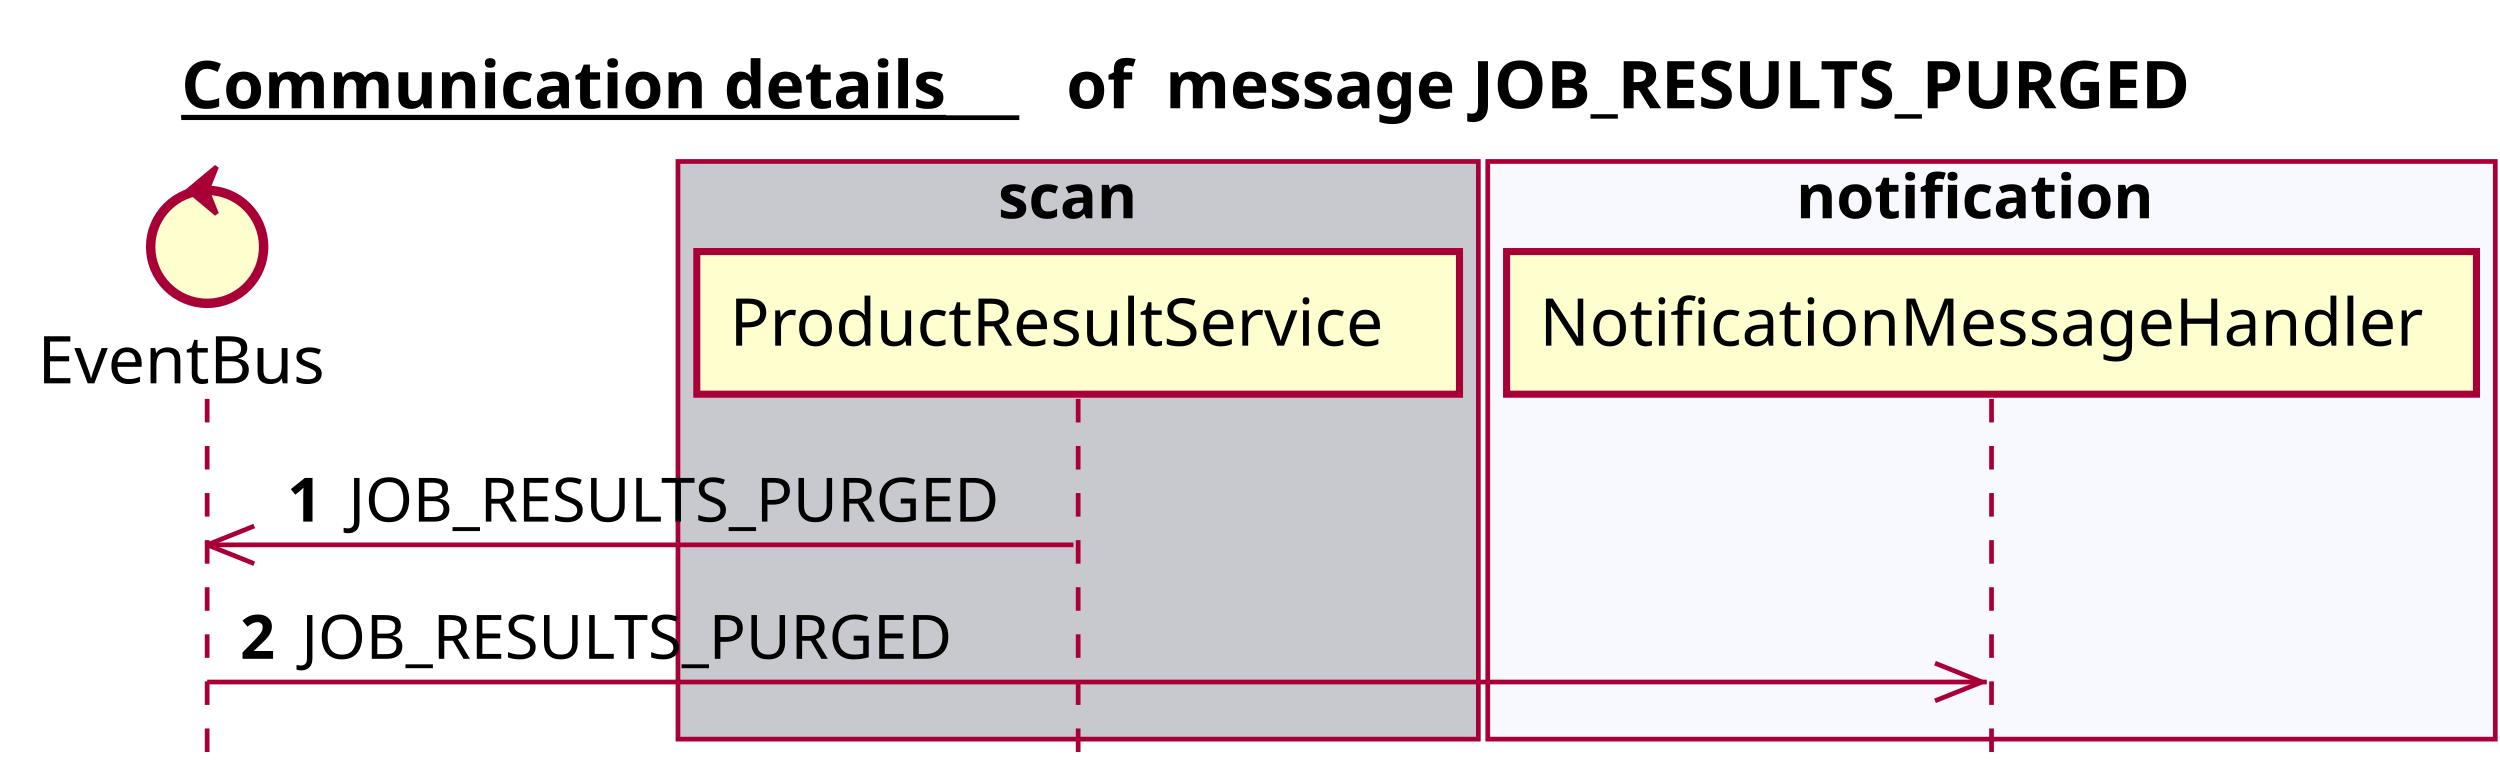
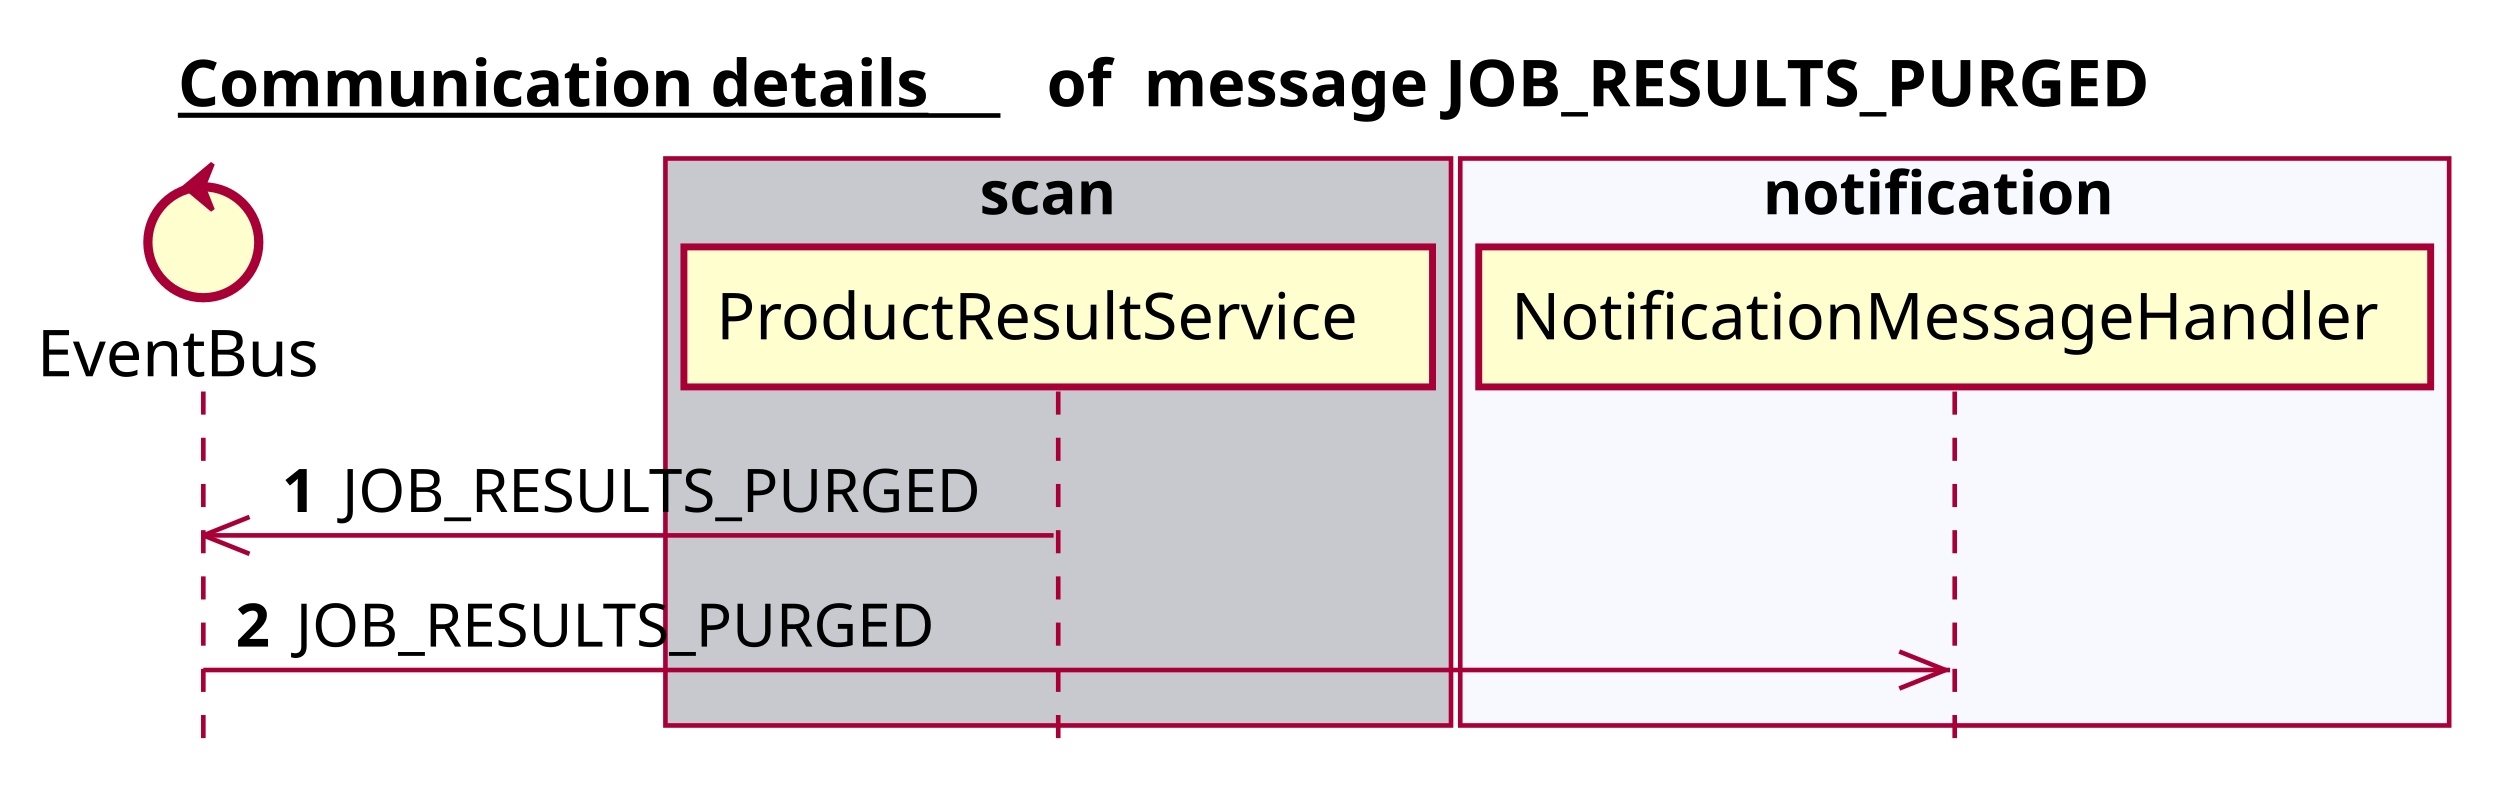
- <svg xmlns="http://www.w3.org/2000/svg" contentScriptType="application/ecmascript" contentStyleType="text/css" height="163px" preserveAspectRatio="none" style="width:531px;height:163px;" version="1.1" viewBox="0 0 531 163" width="531px" zoomAndPan="magnify">
+ <svg xmlns="http://www.w3.org/2000/svg" contentScriptType="application/ecmascript" contentStyleType="text/css" height="174px" preserveAspectRatio="none" style="width:541px;height:174px;" version="1.1" viewBox="0 0 541 174" width="541px" zoomAndPan="magnify">
  <defs />
  <g>
    <text fill="#000000" font-family="sans-serif" font-size="14" font-weight="bold" lengthAdjust="spacingAndGlyphs" text-decoration="underline" textLength="178" x="38.5" y="22.995">Communication details</text>
    <line style="stroke: #000000; stroke-width: 1.0;" x1="38.5" x2="216.5" y1="24.995" y2="24.995" />
    <text fill="#000000" font-family="sans-serif" font-size="14" font-weight="bold" lengthAdjust="spacingAndGlyphs" textLength="16" x="226.5" y="22.995">of</text>
    <text fill="#000000" font-family="sans-serif" font-size="14" font-weight="bold" lengthAdjust="spacingAndGlyphs" textLength="248" x="247.5" y="22.995">message JOB_RESULTS_PURGED</text>
    <rect fill="#C8C8CF" height="122.695" style="stroke: #A80036; stroke-width: 1.0;" width="170" x="144" y="34.297" />
    <text fill="#000000" font-family="sans-serif" font-size="13" font-weight="bold" lengthAdjust="spacingAndGlyphs" textLength="34" x="212" y="46.364">scan</text>
    <rect fill="#F8F8FF" height="122.695" style="stroke: #A80036; stroke-width: 1.0;" width="214" x="316" y="34.297" />
    <text fill="#000000" font-family="sans-serif" font-size="13" font-weight="bold" lengthAdjust="spacingAndGlyphs" textLength="83" x="381.5" y="46.364">notification</text>
    <line style="stroke: #A80036; stroke-width: 1.0; stroke-dasharray: 5.0,5.0;" x1="44" x2="44" y1="84.727" y2="162.992" />
    <line style="stroke: #A80036; stroke-width: 1.0; stroke-dasharray: 5.0,5.0;" x1="229" x2="229" y1="84.727" y2="162.992" />
    <line style="stroke: #A80036; stroke-width: 1.0; stroke-dasharray: 5.0,5.0;" x1="423" x2="423" y1="84.727" y2="162.992" />
    <text fill="#000000" font-family="sans-serif" font-size="14" lengthAdjust="spacingAndGlyphs" textLength="66" x="8" y="81.425">EventBus</text>
    <ellipse cx="44" cy="52.43" fill="#FEFECE" rx="12" ry="12" style="stroke: #A80036; stroke-width: 2.0;" />
    <polygon fill="#A80036" points="40,40.43,46,35.43,44,40.43,46,45.43,40,40.43" style="stroke: #A80036; stroke-width: 1.0;" />
    <rect fill="#FEFECE" height="30.297" style="stroke: #A80036; stroke-width: 1.5;" width="162" x="148" y="53.43" />
    <text fill="#000000" font-family="sans-serif" font-size="14" lengthAdjust="spacingAndGlyphs" textLength="148" x="155" y="73.425">ProductResultService</text>
    <rect fill="#FEFECE" height="30.297" style="stroke: #A80036; stroke-width: 1.5;" width="206" x="320" y="53.43" />
    <text fill="#000000" font-family="sans-serif" font-size="14" lengthAdjust="spacingAndGlyphs" textLength="192" x="327" y="73.425">NotificationMessageHandler</text>
-     <line style="stroke: #A80036; stroke-width: 1.0;" x1="44" x2="54" y1="115.727" y2="111.727" />
-     <line style="stroke: #A80036; stroke-width: 1.0;" x1="44" x2="54" y1="115.727" y2="119.727" />
-     <line style="stroke: #A80036; stroke-width: 1.0;" x1="44" x2="228" y1="115.727" y2="115.727" />
+     <line style="stroke: #A80036; stroke-width: 1.0;" x1="44" x2="54" y1="115.859" y2="111.859" />
+     <line style="stroke: #A80036; stroke-width: 1.0;" x1="44" x2="54" y1="115.859" y2="119.859" />
+     <line style="stroke: #A80036; stroke-width: 1.0;" x1="44" x2="228" y1="115.859" y2="115.859" />
    <text fill="#000000" font-family="sans-serif" font-size="13" font-weight="bold" lengthAdjust="spacingAndGlyphs" textLength="9" x="61" y="110.793">1</text>
    <text fill="#000000" font-family="sans-serif" font-size="13" lengthAdjust="spacingAndGlyphs" textLength="148" x="74" y="110.793">JOB_RESULTS_PURGED</text>
-     <line style="stroke: #A80036; stroke-width: 1.0;" x1="421" x2="411" y1="144.859" y2="140.859" />
-     <line style="stroke: #A80036; stroke-width: 1.0;" x1="421" x2="411" y1="144.859" y2="148.859" />
-     <line style="stroke: #A80036; stroke-width: 1.0;" x1="44" x2="422" y1="144.859" y2="144.859" />
+     <line style="stroke: #A80036; stroke-width: 1.0;" x1="421" x2="411" y1="144.992" y2="140.992" />
+     <line style="stroke: #A80036; stroke-width: 1.0;" x1="421" x2="411" y1="144.992" y2="148.992" />
+     <line style="stroke: #A80036; stroke-width: 1.0;" x1="44" x2="422" y1="144.992" y2="144.992" />
    <text fill="#000000" font-family="sans-serif" font-size="13" font-weight="bold" lengthAdjust="spacingAndGlyphs" textLength="9" x="51" y="139.926">2</text>
    <text fill="#000000" font-family="sans-serif" font-size="13" lengthAdjust="spacingAndGlyphs" textLength="148" x="64" y="139.926">JOB_RESULTS_PURGED</text>
  </g>
</svg>
